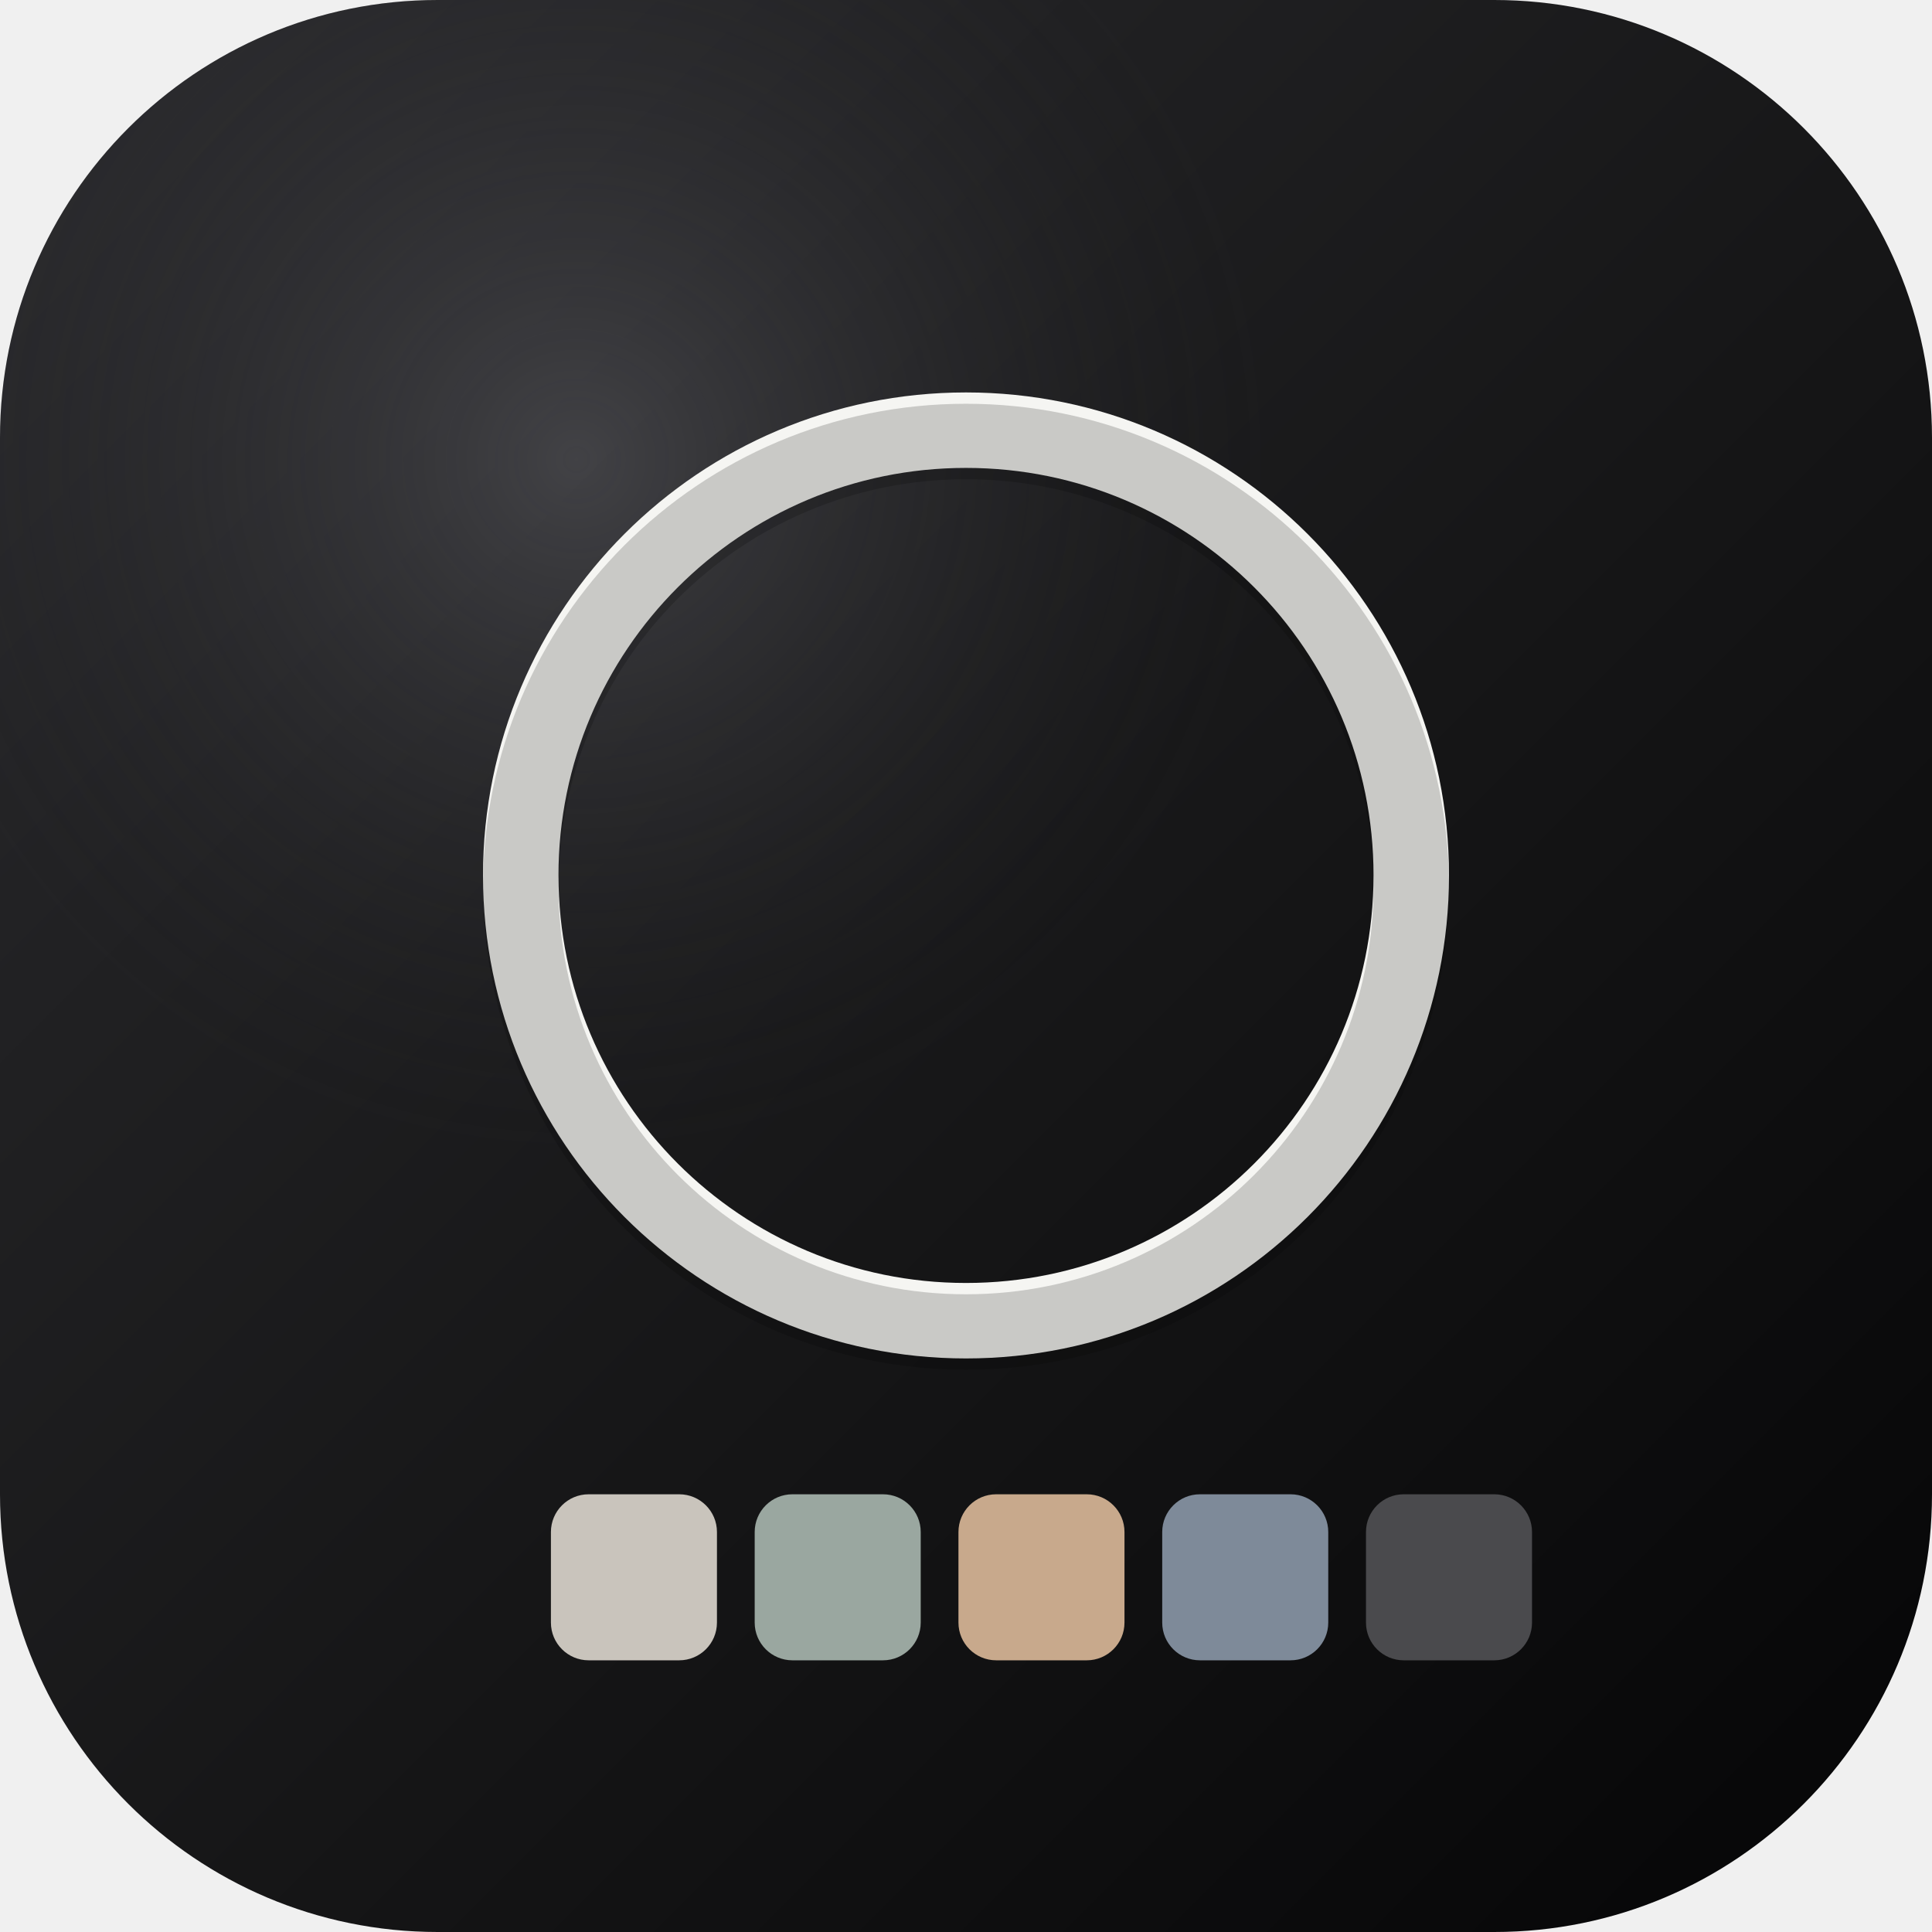
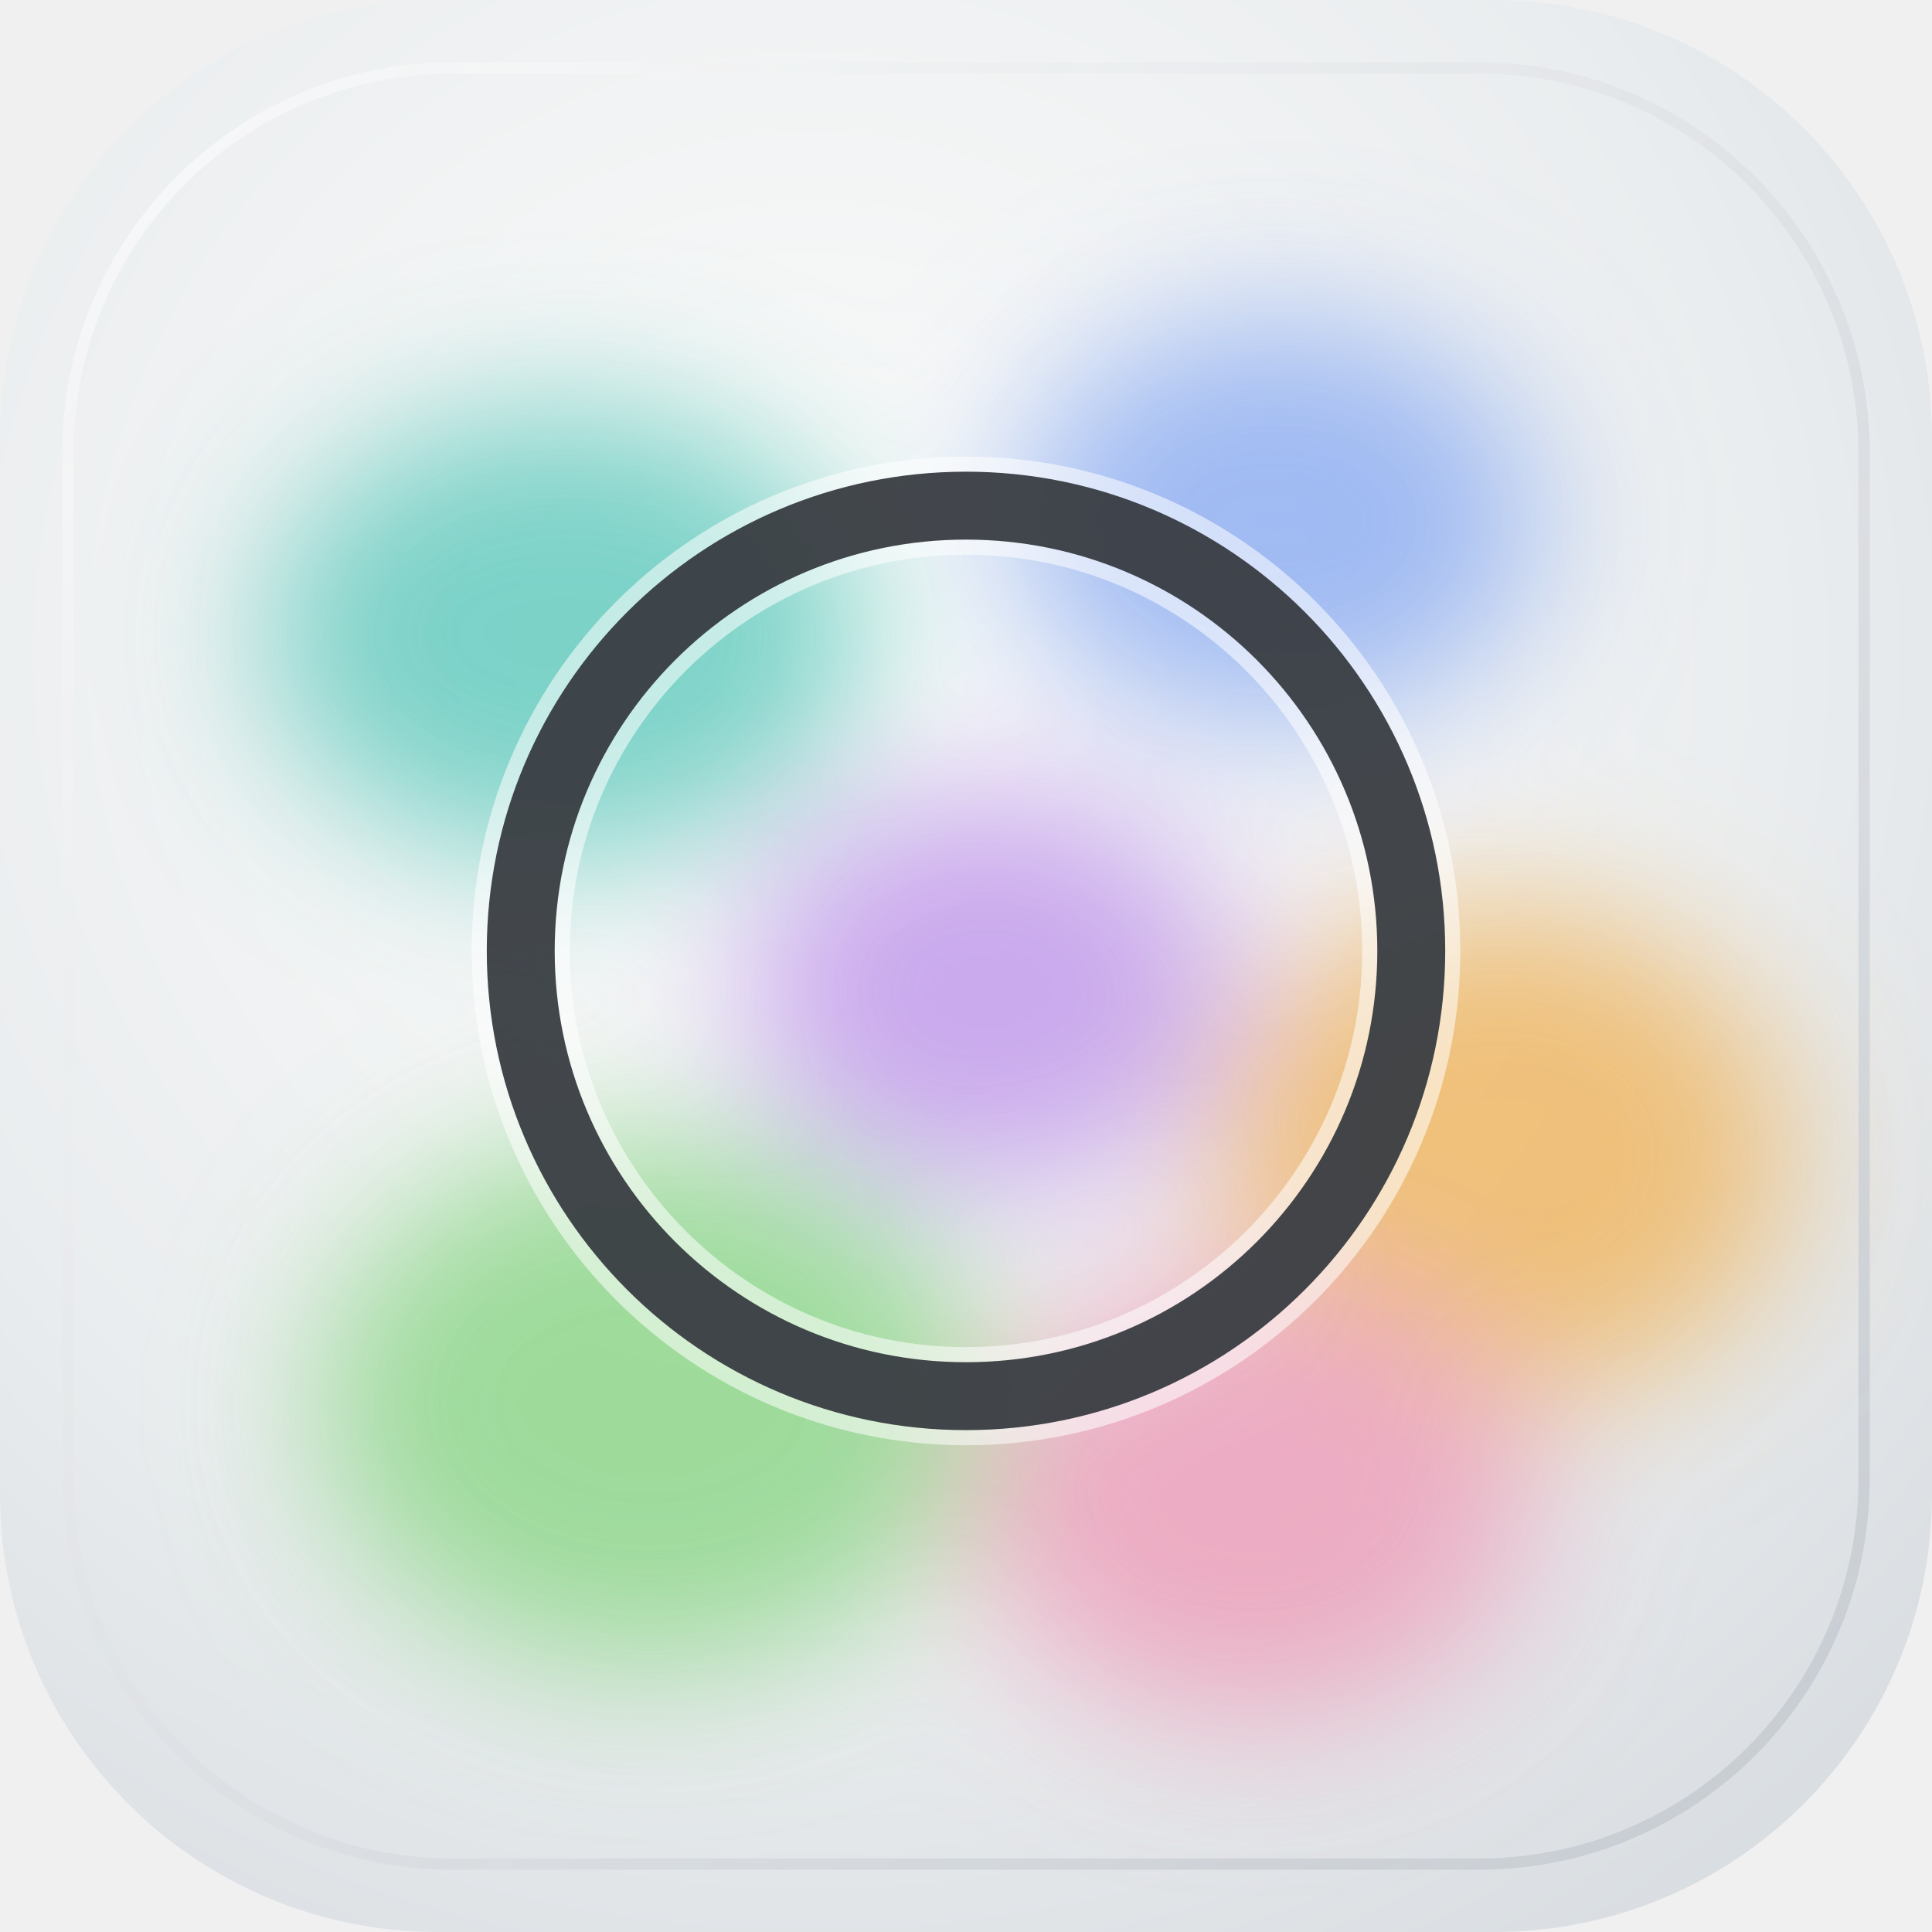
- <svg xmlns="http://www.w3.org/2000/svg" width="512" height="512" viewBox="0 0 512 512" fill="none" role="img" aria-label="Onyx Folio">
+ <svg xmlns="http://www.w3.org/2000/svg" width="512" height="512" viewBox="0 0 512 512" fill="none" role="img" aria-label="Opal Folio">
  <defs>
-     <linearGradient id="onyx" x1="0" y1="0" x2="512" y2="512" gradientUnits="userSpaceOnUse">
-       <stop offset="0" stop-color="#2B2B2E" />
-       <stop offset="0.55" stop-color="#161617" />
-       <stop offset="1" stop-color="#050506" />
+     <radialGradient id="opalBase" cx="0.42" cy="0.34" r="0.9">
+       <stop offset="0" stop-color="#FCFCFB" />
+       <stop offset="0.55" stop-color="#EAEDEF" />
+       <stop offset="1" stop-color="#D2D7DC" />
+     </radialGradient>
+     <linearGradient id="edge" x1="0" y1="0" x2="512" y2="512" gradientUnits="userSpaceOnUse">
+       <stop offset="0" stop-color="#ffffff" stop-opacity="0.95" />
+       <stop offset="1" stop-color="#bcc2c9" stop-opacity="0.9" />
    </linearGradient>
-     <radialGradient id="sheen" cx="0.3" cy="0.24" r="0.9">
-       <stop offset="0" stop-color="#6A6A70" stop-opacity="0.45" />
-       <stop offset="0.4" stop-color="#2B2B2E" stop-opacity="0" />
-     </radialGradient>
+     <filter id="soft" x="-30%" y="-30%" width="160%" height="160%">
+       <feGaussianBlur stdDeviation="20" />
+     </filter>
+     <clipPath id="tile">
+       <rect width="512" height="512" rx="116" />
+     </clipPath>
  </defs>
-   <rect width="512" height="512" rx="116" fill="url(#onyx)" />
-   <rect width="512" height="512" rx="116" fill="url(#sheen)" />
-   <circle cx="256" cy="232" r="118" stroke="#F5F5F2" stroke-width="20" fill="none" />
-   <circle cx="256" cy="232" r="118" stroke="#000000" stroke-width="20" fill="none" stroke-opacity="0.18" transform="translate(0 3)" />
-   <g>
-     <rect x="146" y="396" width="44" height="44" rx="10" fill="#C9C4BC" />
-     <rect x="200" y="396" width="44" height="44" rx="10" fill="#9AA7A0" />
-     <rect x="254" y="396" width="44" height="44" rx="10" fill="#C8A98C" />
-     <rect x="308" y="396" width="44" height="44" rx="10" fill="#7E8A99" />
-     <rect x="362" y="396" width="44" height="44" rx="10" fill="#4A4A4D" />
+   <rect width="512" height="512" rx="116" fill="url(#opalBase)" />
+   <g clip-path="url(#tile)">
+     <g filter="url(#soft)" opacity="0.72">
+       <ellipse cx="150" cy="168" rx="80" ry="60" fill="#4EC4B6" />
+       <ellipse cx="338" cy="138" rx="70" ry="54" fill="#7FA4F2" />
+       <ellipse cx="398" cy="306" rx="76" ry="66" fill="#F0AE4E" />
+       <ellipse cx="172" cy="372" rx="88" ry="70" fill="#7FD37A" />
+       <ellipse cx="332" cy="398" rx="74" ry="58" fill="#ED93B2" />
+       <ellipse cx="262" cy="262" rx="64" ry="52" fill="#B98BE9" />
+     </g>
  </g>
+   <rect x="18" y="18" width="476" height="476" rx="102" fill="none" stroke="url(#edge)" stroke-width="3" opacity="0.8" />
+   <circle cx="256" cy="252" r="118" stroke="#ffffff" stroke-width="26" fill="none" opacity="0.55" />
+   <circle cx="256" cy="252" r="118" stroke="#2F3338" stroke-width="18" fill="none" opacity="0.9" />
</svg>
